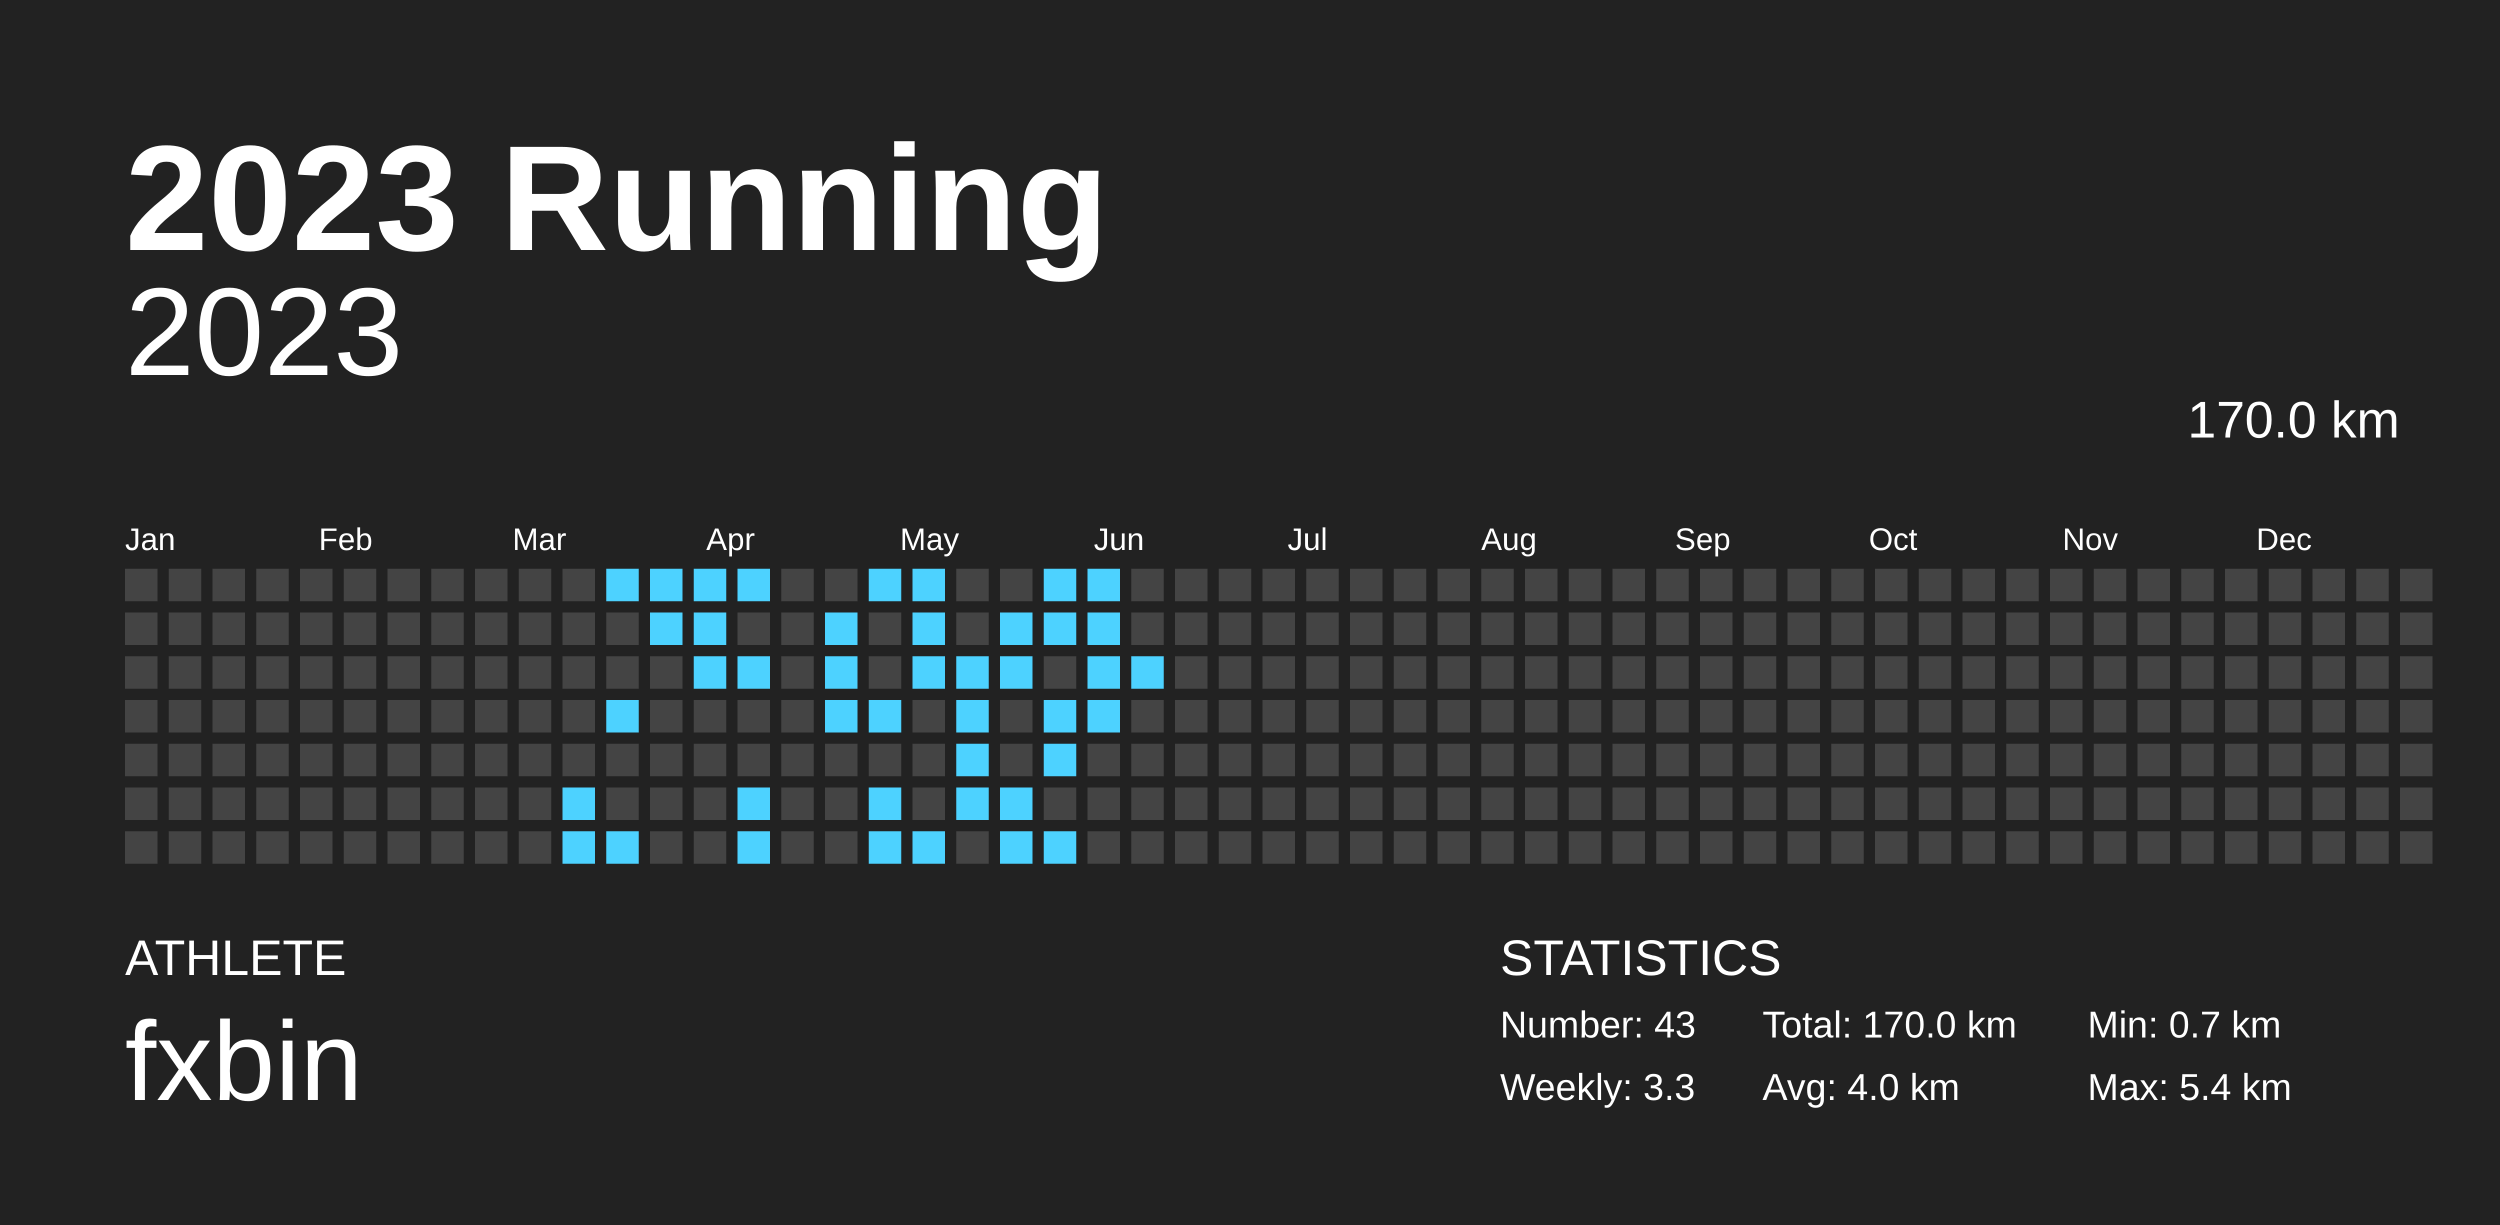
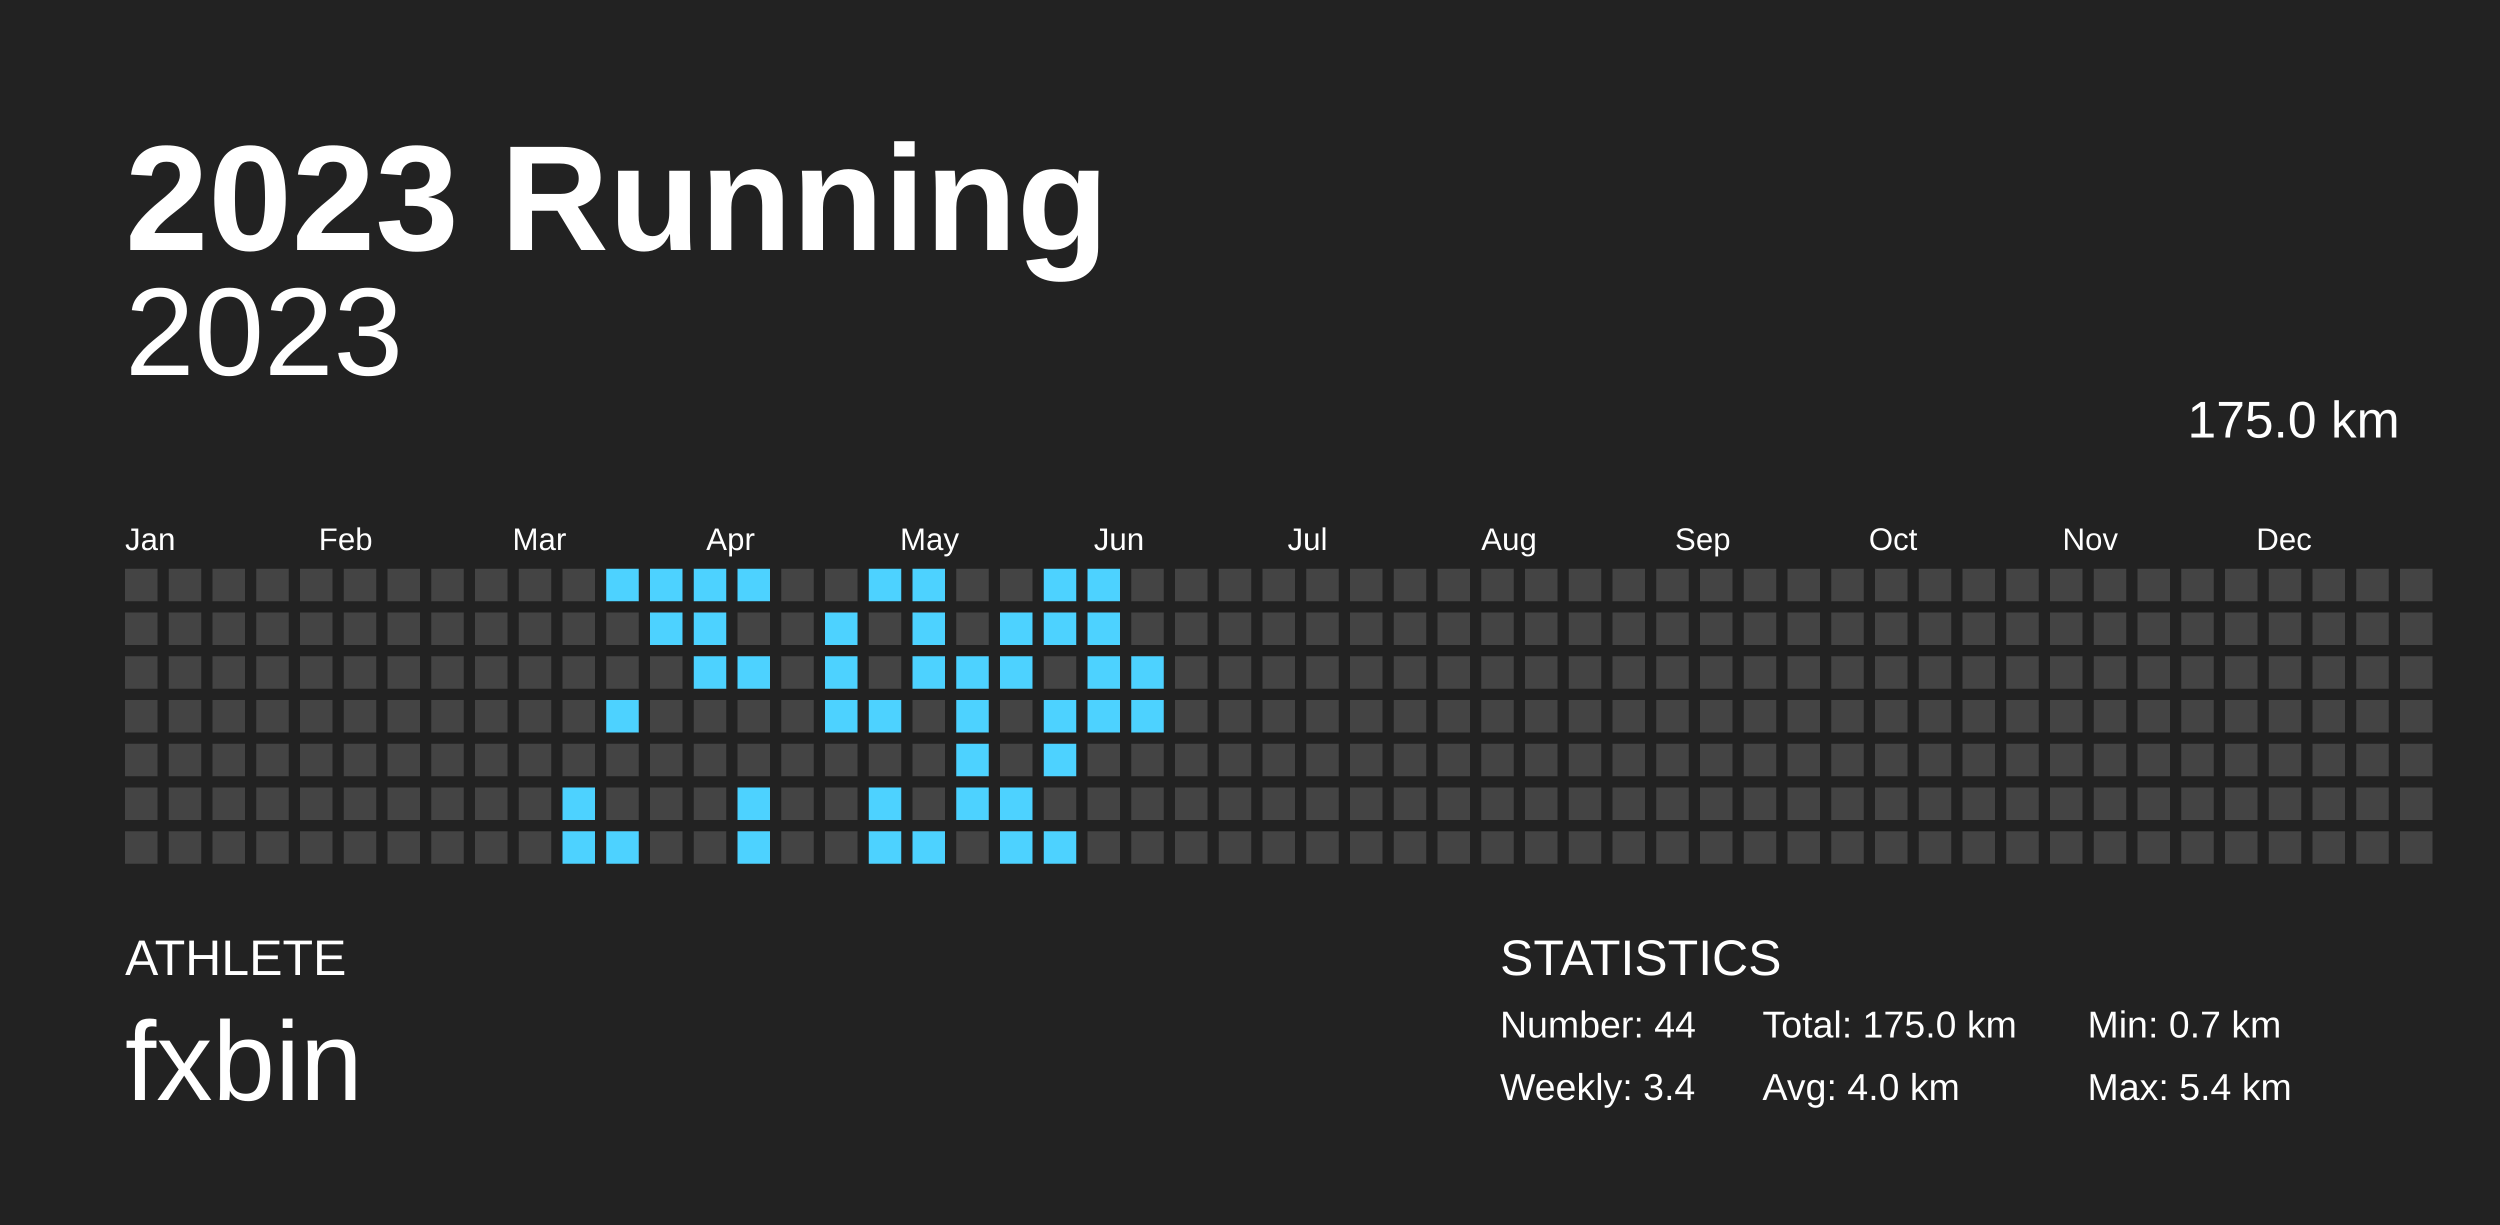
<svg xmlns="http://www.w3.org/2000/svg" baseProfile="full" height="98mm" version="1.1" viewBox="0,0,200,98" width="200mm">
  <defs />
  <rect fill="#222222" height="98" width="200" x="0" y="0" />
  <text fill="#FFFFFF" style="font-size:12px; font-family:Arial; font-weight:bold;" x="10" y="20">2023 Running</text>
  <text fill="#FFFFFF" style="font-size:4px; font-family:Arial" x="10" y="78">ATHLETE</text>
  <text fill="#FFFFFF" style="font-size:9px; font-family:Arial" x="10" y="88">fxbin</text>
  <text fill="#FFFFFF" style="font-size:4px; font-family:Arial" x="120" y="78">STATISTICS</text>
-   <text fill="#FFFFFF" style="font-size:3px; font-family:Arial" x="120" y="83">Number: 43</text>
-   <text fill="#FFFFFF" style="font-size:3px; font-family:Arial" x="120" y="88">Weekly: 3.3</text>
-   <text fill="#FFFFFF" style="font-size:3px; font-family:Arial" x="141" y="83">Total: 170.0 km</text>
+   <text fill="#FFFFFF" style="font-size:3px; font-family:Arial" x="120" y="83">Number: 44</text>
+   <text fill="#FFFFFF" style="font-size:3px; font-family:Arial" x="120" y="88">Weekly: 3.4</text>
+   <text fill="#FFFFFF" style="font-size:3px; font-family:Arial" x="141" y="83">Total: 175.0 km</text>
  <text fill="#FFFFFF" style="font-size:3px; font-family:Arial" x="141" y="88">Avg: 4.0 km</text>
  <text fill="#FFFFFF" style="font-size:3px; font-family:Arial" x="167" y="83">Min: 0.7 km</text>
  <text fill="#FFFFFF" style="font-size:3px; font-family:Arial" x="167" y="88">Max: 5.4 km</text>
  <text alignment-baseline="hanging" fill="#FFFFFF" style="font-size:10.0px; font-family:Arial;" x="10" y="30">2023</text>
-   <text alignment-baseline="hanging" fill="#FFFFFF" style="font-size:4.125px; font-family:Arial;" x="175" y="35">170.0 km</text>
+   <text alignment-baseline="hanging" fill="#FFFFFF" style="font-size:4.125px; font-family:Arial;" x="175" y="35">175.0 km</text>
  <text fill="#FFFFFF" style="font-size:2.5px; font-family:Arial" x="10.0" y="44">Jan</text>
  <text fill="#FFFFFF" style="font-size:2.5px; font-family:Arial" x="25.5" y="44">Feb</text>
  <text fill="#FFFFFF" style="font-size:2.5px; font-family:Arial" x="41.0" y="44">Mar</text>
  <text fill="#FFFFFF" style="font-size:2.5px; font-family:Arial" x="56.5" y="44">Apr</text>
  <text fill="#FFFFFF" style="font-size:2.5px; font-family:Arial" x="72.0" y="44">May</text>
  <text fill="#FFFFFF" style="font-size:2.5px; font-family:Arial" x="87.5" y="44">Jun</text>
  <text fill="#FFFFFF" style="font-size:2.5px; font-family:Arial" x="103.0" y="44">Jul</text>
  <text fill="#FFFFFF" style="font-size:2.5px; font-family:Arial" x="118.5" y="44">Aug</text>
  <text fill="#FFFFFF" style="font-size:2.5px; font-family:Arial" x="134.0" y="44">Sep</text>
  <text fill="#FFFFFF" style="font-size:2.5px; font-family:Arial" x="149.5" y="44">Oct</text>
  <text fill="#FFFFFF" style="font-size:2.5px; font-family:Arial" x="165.0" y="44">Nov</text>
  <text fill="#FFFFFF" style="font-size:2.5px; font-family:Arial" x="180.5" y="44">Dec</text>
  <rect fill="#444444" height="2.6" width="2.6" x="10.0" y="45.5" />
  <rect fill="#444444" height="2.6" width="2.6" x="10.0" y="49.0" />
  <rect fill="#444444" height="2.6" width="2.6" x="10.0" y="52.5" />
  <rect fill="#444444" height="2.6" width="2.6" x="10.0" y="56.0" />
  <rect fill="#444444" height="2.6" width="2.6" x="10.0" y="59.5" />
  <rect fill="#444444" height="2.6" width="2.6" x="10.0" y="63.0" />
  <rect fill="#444444" height="2.6" width="2.6" x="10.0" y="66.5" />
  <rect fill="#444444" height="2.6" width="2.6" x="13.5" y="45.5" />
  <rect fill="#444444" height="2.6" width="2.6" x="13.5" y="49.0" />
  <rect fill="#444444" height="2.6" width="2.6" x="13.5" y="52.5" />
  <rect fill="#444444" height="2.6" width="2.6" x="13.5" y="56.0" />
  <rect fill="#444444" height="2.6" width="2.6" x="13.5" y="59.5" />
  <rect fill="#444444" height="2.6" width="2.6" x="13.5" y="63.0" />
  <rect fill="#444444" height="2.6" width="2.6" x="13.5" y="66.5" />
  <rect fill="#444444" height="2.6" width="2.6" x="17.0" y="45.5" />
  <rect fill="#444444" height="2.6" width="2.6" x="17.0" y="49.0" />
  <rect fill="#444444" height="2.6" width="2.6" x="17.0" y="52.5" />
  <rect fill="#444444" height="2.6" width="2.6" x="17.0" y="56.0" />
  <rect fill="#444444" height="2.6" width="2.6" x="17.0" y="59.5" />
  <rect fill="#444444" height="2.6" width="2.6" x="17.0" y="63.0" />
  <rect fill="#444444" height="2.6" width="2.6" x="17.0" y="66.5" />
  <rect fill="#444444" height="2.6" width="2.6" x="20.5" y="45.5" />
  <rect fill="#444444" height="2.6" width="2.6" x="20.5" y="49.0" />
  <rect fill="#444444" height="2.6" width="2.6" x="20.5" y="52.5" />
  <rect fill="#444444" height="2.6" width="2.6" x="20.5" y="56.0" />
  <rect fill="#444444" height="2.6" width="2.6" x="20.5" y="59.5" />
  <rect fill="#444444" height="2.6" width="2.6" x="20.5" y="63.0" />
  <rect fill="#444444" height="2.6" width="2.6" x="20.5" y="66.5" />
  <rect fill="#444444" height="2.6" width="2.6" x="24.0" y="45.5" />
  <rect fill="#444444" height="2.6" width="2.6" x="24.0" y="49.0" />
  <rect fill="#444444" height="2.6" width="2.6" x="24.0" y="52.5" />
  <rect fill="#444444" height="2.6" width="2.6" x="24.0" y="56.0" />
  <rect fill="#444444" height="2.6" width="2.6" x="24.0" y="59.5" />
  <rect fill="#444444" height="2.6" width="2.6" x="24.0" y="63.0" />
  <rect fill="#444444" height="2.6" width="2.6" x="24.0" y="66.5" />
  <rect fill="#444444" height="2.6" width="2.6" x="27.5" y="45.5" />
  <rect fill="#444444" height="2.6" width="2.6" x="27.5" y="49.0" />
  <rect fill="#444444" height="2.6" width="2.6" x="27.5" y="52.5" />
  <rect fill="#444444" height="2.6" width="2.6" x="27.5" y="56.0" />
  <rect fill="#444444" height="2.6" width="2.6" x="27.5" y="59.5" />
  <rect fill="#444444" height="2.6" width="2.6" x="27.5" y="63.0" />
  <rect fill="#444444" height="2.6" width="2.6" x="27.5" y="66.5" />
  <rect fill="#444444" height="2.6" width="2.6" x="31.0" y="45.5" />
  <rect fill="#444444" height="2.6" width="2.6" x="31.0" y="49.0" />
  <rect fill="#444444" height="2.6" width="2.6" x="31.0" y="52.5" />
  <rect fill="#444444" height="2.6" width="2.6" x="31.0" y="56.0" />
  <rect fill="#444444" height="2.6" width="2.6" x="31.0" y="59.5" />
  <rect fill="#444444" height="2.6" width="2.6" x="31.0" y="63.0" />
  <rect fill="#444444" height="2.6" width="2.6" x="31.0" y="66.5" />
  <rect fill="#444444" height="2.6" width="2.6" x="34.5" y="45.5" />
  <rect fill="#444444" height="2.6" width="2.6" x="34.5" y="49.0" />
  <rect fill="#444444" height="2.6" width="2.6" x="34.5" y="52.5" />
  <rect fill="#444444" height="2.6" width="2.6" x="34.5" y="56.0" />
  <rect fill="#444444" height="2.6" width="2.6" x="34.5" y="59.5" />
  <rect fill="#444444" height="2.6" width="2.6" x="34.5" y="63.0" />
  <rect fill="#444444" height="2.6" width="2.6" x="34.5" y="66.5" />
  <rect fill="#444444" height="2.6" width="2.6" x="38.0" y="45.5" />
  <rect fill="#444444" height="2.6" width="2.6" x="38.0" y="49.0" />
  <rect fill="#444444" height="2.6" width="2.6" x="38.0" y="52.5" />
  <rect fill="#444444" height="2.6" width="2.6" x="38.0" y="56.0" />
  <rect fill="#444444" height="2.6" width="2.6" x="38.0" y="59.5" />
  <rect fill="#444444" height="2.6" width="2.6" x="38.0" y="63.0" />
  <rect fill="#444444" height="2.6" width="2.6" x="38.0" y="66.5" />
  <rect fill="#444444" height="2.6" width="2.6" x="41.5" y="45.5" />
  <rect fill="#444444" height="2.6" width="2.6" x="41.5" y="49.0" />
  <rect fill="#444444" height="2.6" width="2.6" x="41.5" y="52.5" />
  <rect fill="#444444" height="2.6" width="2.6" x="41.5" y="56.0" />
  <rect fill="#444444" height="2.6" width="2.6" x="41.5" y="59.5" />
  <rect fill="#444444" height="2.6" width="2.6" x="41.5" y="63.0" />
  <rect fill="#444444" height="2.6" width="2.6" x="41.5" y="66.5" />
  <rect fill="#444444" height="2.6" width="2.6" x="45.0" y="45.5" />
  <rect fill="#444444" height="2.6" width="2.6" x="45.0" y="49.0" />
  <rect fill="#444444" height="2.6" width="2.6" x="45.0" y="52.5" />
  <rect fill="#444444" height="2.6" width="2.6" x="45.0" y="56.0" />
  <rect fill="#444444" height="2.6" width="2.6" x="45.0" y="59.5" />
  <rect fill="#4dd2ff" height="2.6" width="2.6" x="45.0" y="63.0" />
  <rect fill="#4dd2ff" height="2.6" width="2.6" x="45.0" y="66.5" />
  <rect fill="#4dd2ff" height="2.6" width="2.6" x="48.5" y="45.5" />
  <rect fill="#444444" height="2.6" width="2.6" x="48.5" y="49.0" />
  <rect fill="#444444" height="2.6" width="2.6" x="48.5" y="52.5" />
  <rect fill="#4dd2ff" height="2.6" width="2.6" x="48.5" y="56.0" />
  <rect fill="#444444" height="2.6" width="2.6" x="48.5" y="59.5" />
  <rect fill="#444444" height="2.6" width="2.6" x="48.5" y="63.0" />
  <rect fill="#4dd2ff" height="2.6" width="2.6" x="48.5" y="66.5" />
  <rect fill="#4dd2ff" height="2.6" width="2.6" x="52.0" y="45.5" />
  <rect fill="#4dd2ff" height="2.6" width="2.6" x="52.0" y="49.0" />
  <rect fill="#444444" height="2.6" width="2.6" x="52.0" y="52.5" />
  <rect fill="#444444" height="2.6" width="2.6" x="52.0" y="56.0" />
  <rect fill="#444444" height="2.6" width="2.6" x="52.0" y="59.5" />
  <rect fill="#444444" height="2.6" width="2.6" x="52.0" y="63.0" />
  <rect fill="#444444" height="2.6" width="2.6" x="52.0" y="66.5" />
  <rect fill="#4dd2ff" height="2.6" width="2.6" x="55.5" y="45.5" />
  <rect fill="#4dd2ff" height="2.6" width="2.6" x="55.5" y="49.0" />
  <rect fill="#4dd2ff" height="2.6" width="2.6" x="55.5" y="52.5" />
  <rect fill="#444444" height="2.6" width="2.6" x="55.5" y="56.0" />
  <rect fill="#444444" height="2.6" width="2.6" x="55.5" y="59.5" />
  <rect fill="#444444" height="2.6" width="2.6" x="55.5" y="63.0" />
  <rect fill="#444444" height="2.6" width="2.6" x="55.5" y="66.5" />
  <rect fill="#4dd2ff" height="2.6" width="2.6" x="59.0" y="45.5" />
  <rect fill="#444444" height="2.6" width="2.6" x="59.0" y="49.0" />
  <rect fill="#4dd2ff" height="2.6" width="2.6" x="59.0" y="52.5" />
  <rect fill="#444444" height="2.6" width="2.6" x="59.0" y="56.0" />
  <rect fill="#444444" height="2.6" width="2.6" x="59.0" y="59.5" />
  <rect fill="#4dd2ff" height="2.6" width="2.6" x="59.0" y="63.0" />
  <rect fill="#4dd2ff" height="2.6" width="2.6" x="59.0" y="66.5" />
  <rect fill="#444444" height="2.6" width="2.6" x="62.5" y="45.5" />
  <rect fill="#444444" height="2.6" width="2.6" x="62.5" y="49.0" />
  <rect fill="#444444" height="2.6" width="2.6" x="62.5" y="52.5" />
  <rect fill="#444444" height="2.6" width="2.6" x="62.5" y="56.0" />
  <rect fill="#444444" height="2.6" width="2.6" x="62.5" y="59.5" />
  <rect fill="#444444" height="2.6" width="2.6" x="62.5" y="63.0" />
  <rect fill="#444444" height="2.6" width="2.6" x="62.5" y="66.5" />
  <rect fill="#444444" height="2.6" width="2.6" x="66.0" y="45.5" />
  <rect fill="#4dd2ff" height="2.6" width="2.6" x="66.0" y="49.0" />
  <rect fill="#4dd2ff" height="2.6" width="2.6" x="66.0" y="52.5" />
  <rect fill="#4dd2ff" height="2.6" width="2.6" x="66.0" y="56.0" />
  <rect fill="#444444" height="2.6" width="2.6" x="66.0" y="59.5" />
  <rect fill="#444444" height="2.6" width="2.6" x="66.0" y="63.0" />
  <rect fill="#444444" height="2.6" width="2.6" x="66.0" y="66.5" />
  <rect fill="#4dd2ff" height="2.6" width="2.6" x="69.5" y="45.5" />
  <rect fill="#444444" height="2.6" width="2.6" x="69.5" y="49.0" />
  <rect fill="#444444" height="2.6" width="2.6" x="69.5" y="52.5" />
  <rect fill="#4dd2ff" height="2.6" width="2.6" x="69.5" y="56.0" />
  <rect fill="#444444" height="2.6" width="2.6" x="69.5" y="59.5" />
  <rect fill="#4dd2ff" height="2.6" width="2.6" x="69.5" y="63.0" />
  <rect fill="#4dd2ff" height="2.6" width="2.6" x="69.5" y="66.5" />
  <rect fill="#4dd2ff" height="2.6" width="2.6" x="73.0" y="45.5" />
  <rect fill="#4dd2ff" height="2.6" width="2.6" x="73.0" y="49.0" />
  <rect fill="#4dd2ff" height="2.6" width="2.6" x="73.0" y="52.5" />
  <rect fill="#444444" height="2.6" width="2.6" x="73.0" y="56.0" />
  <rect fill="#444444" height="2.6" width="2.6" x="73.0" y="59.5" />
  <rect fill="#444444" height="2.6" width="2.6" x="73.0" y="63.0" />
  <rect fill="#4dd2ff" height="2.6" width="2.6" x="73.0" y="66.5" />
  <rect fill="#444444" height="2.6" width="2.6" x="76.5" y="45.5" />
  <rect fill="#444444" height="2.6" width="2.6" x="76.5" y="49.0" />
  <rect fill="#4dd2ff" height="2.6" width="2.6" x="76.5" y="52.5" />
  <rect fill="#4dd2ff" height="2.6" width="2.6" x="76.5" y="56.0" />
  <rect fill="#4dd2ff" height="2.6" width="2.6" x="76.5" y="59.5" />
  <rect fill="#4dd2ff" height="2.6" width="2.6" x="76.5" y="63.0" />
  <rect fill="#444444" height="2.6" width="2.6" x="76.5" y="66.5" />
  <rect fill="#444444" height="2.6" width="2.6" x="80.0" y="45.5" />
  <rect fill="#4dd2ff" height="2.6" width="2.6" x="80.0" y="49.0" />
  <rect fill="#4dd2ff" height="2.6" width="2.6" x="80.0" y="52.5" />
  <rect fill="#444444" height="2.6" width="2.6" x="80.0" y="56.0" />
  <rect fill="#444444" height="2.6" width="2.6" x="80.0" y="59.5" />
  <rect fill="#4dd2ff" height="2.6" width="2.6" x="80.0" y="63.0" />
  <rect fill="#4dd2ff" height="2.6" width="2.6" x="80.0" y="66.5" />
  <rect fill="#4dd2ff" height="2.6" width="2.6" x="83.5" y="45.5" />
  <rect fill="#4dd2ff" height="2.6" width="2.6" x="83.5" y="49.0" />
  <rect fill="#444444" height="2.6" width="2.6" x="83.5" y="52.5" />
  <rect fill="#4dd2ff" height="2.6" width="2.6" x="83.5" y="56.0" />
  <rect fill="#4dd2ff" height="2.6" width="2.6" x="83.5" y="59.5" />
  <rect fill="#444444" height="2.6" width="2.6" x="83.5" y="63.0" />
  <rect fill="#4dd2ff" height="2.6" width="2.6" x="83.5" y="66.5" />
  <rect fill="#4dd2ff" height="2.6" width="2.6" x="87.0" y="45.5" />
  <rect fill="#4dd2ff" height="2.6" width="2.6" x="87.0" y="49.0" />
  <rect fill="#4dd2ff" height="2.6" width="2.6" x="87.0" y="52.5" />
  <rect fill="#4dd2ff" height="2.6" width="2.6" x="87.0" y="56.0" />
  <rect fill="#444444" height="2.6" width="2.6" x="87.0" y="59.5" />
  <rect fill="#444444" height="2.6" width="2.6" x="87.0" y="63.0" />
  <rect fill="#444444" height="2.6" width="2.6" x="87.0" y="66.5" />
  <rect fill="#444444" height="2.6" width="2.6" x="90.5" y="45.5" />
  <rect fill="#444444" height="2.6" width="2.6" x="90.5" y="49.0" />
  <rect fill="#4dd2ff" height="2.6" width="2.6" x="90.5" y="52.5" />
-   <rect fill="#444444" height="2.6" width="2.6" x="90.5" y="56.0" />
+   <rect fill="#4dd2ff" height="2.6" width="2.6" x="90.5" y="56.0" />
  <rect fill="#444444" height="2.6" width="2.6" x="90.5" y="59.5" />
  <rect fill="#444444" height="2.6" width="2.6" x="90.5" y="63.0" />
  <rect fill="#444444" height="2.6" width="2.6" x="90.5" y="66.5" />
  <rect fill="#444444" height="2.6" width="2.6" x="94.0" y="45.5" />
  <rect fill="#444444" height="2.6" width="2.6" x="94.0" y="49.0" />
  <rect fill="#444444" height="2.6" width="2.6" x="94.0" y="52.5" />
  <rect fill="#444444" height="2.6" width="2.6" x="94.0" y="56.0" />
  <rect fill="#444444" height="2.6" width="2.6" x="94.0" y="59.5" />
  <rect fill="#444444" height="2.6" width="2.6" x="94.0" y="63.0" />
  <rect fill="#444444" height="2.6" width="2.6" x="94.0" y="66.5" />
  <rect fill="#444444" height="2.6" width="2.6" x="97.5" y="45.5" />
  <rect fill="#444444" height="2.6" width="2.6" x="97.5" y="49.0" />
  <rect fill="#444444" height="2.6" width="2.6" x="97.5" y="52.5" />
  <rect fill="#444444" height="2.6" width="2.6" x="97.5" y="56.0" />
  <rect fill="#444444" height="2.6" width="2.6" x="97.5" y="59.5" />
  <rect fill="#444444" height="2.6" width="2.6" x="97.5" y="63.0" />
  <rect fill="#444444" height="2.6" width="2.6" x="97.5" y="66.5" />
  <rect fill="#444444" height="2.6" width="2.6" x="101.0" y="45.5" />
  <rect fill="#444444" height="2.6" width="2.6" x="101.0" y="49.0" />
  <rect fill="#444444" height="2.6" width="2.6" x="101.0" y="52.5" />
  <rect fill="#444444" height="2.6" width="2.6" x="101.0" y="56.0" />
  <rect fill="#444444" height="2.6" width="2.6" x="101.0" y="59.5" />
  <rect fill="#444444" height="2.6" width="2.6" x="101.0" y="63.0" />
  <rect fill="#444444" height="2.6" width="2.6" x="101.0" y="66.5" />
  <rect fill="#444444" height="2.6" width="2.6" x="104.5" y="45.5" />
  <rect fill="#444444" height="2.6" width="2.6" x="104.5" y="49.0" />
  <rect fill="#444444" height="2.6" width="2.6" x="104.5" y="52.5" />
  <rect fill="#444444" height="2.6" width="2.6" x="104.5" y="56.0" />
  <rect fill="#444444" height="2.6" width="2.6" x="104.5" y="59.5" />
  <rect fill="#444444" height="2.6" width="2.6" x="104.5" y="63.0" />
  <rect fill="#444444" height="2.6" width="2.6" x="104.5" y="66.5" />
  <rect fill="#444444" height="2.6" width="2.6" x="108.0" y="45.5" />
  <rect fill="#444444" height="2.6" width="2.6" x="108.0" y="49.0" />
  <rect fill="#444444" height="2.6" width="2.6" x="108.0" y="52.5" />
  <rect fill="#444444" height="2.6" width="2.6" x="108.0" y="56.0" />
  <rect fill="#444444" height="2.6" width="2.6" x="108.0" y="59.5" />
  <rect fill="#444444" height="2.6" width="2.6" x="108.0" y="63.0" />
  <rect fill="#444444" height="2.6" width="2.6" x="108.0" y="66.5" />
  <rect fill="#444444" height="2.6" width="2.6" x="111.5" y="45.5" />
  <rect fill="#444444" height="2.6" width="2.6" x="111.5" y="49.0" />
  <rect fill="#444444" height="2.6" width="2.6" x="111.5" y="52.5" />
  <rect fill="#444444" height="2.6" width="2.6" x="111.5" y="56.0" />
  <rect fill="#444444" height="2.6" width="2.6" x="111.5" y="59.5" />
  <rect fill="#444444" height="2.6" width="2.6" x="111.5" y="63.0" />
  <rect fill="#444444" height="2.6" width="2.6" x="111.5" y="66.5" />
  <rect fill="#444444" height="2.6" width="2.6" x="115.0" y="45.5" />
  <rect fill="#444444" height="2.6" width="2.6" x="115.0" y="49.0" />
  <rect fill="#444444" height="2.6" width="2.6" x="115.0" y="52.5" />
  <rect fill="#444444" height="2.6" width="2.6" x="115.0" y="56.0" />
  <rect fill="#444444" height="2.6" width="2.6" x="115.0" y="59.5" />
  <rect fill="#444444" height="2.6" width="2.6" x="115.0" y="63.0" />
  <rect fill="#444444" height="2.6" width="2.6" x="115.0" y="66.5" />
  <rect fill="#444444" height="2.6" width="2.6" x="118.5" y="45.5" />
  <rect fill="#444444" height="2.6" width="2.6" x="118.5" y="49.0" />
  <rect fill="#444444" height="2.6" width="2.6" x="118.5" y="52.5" />
  <rect fill="#444444" height="2.6" width="2.6" x="118.5" y="56.0" />
  <rect fill="#444444" height="2.6" width="2.6" x="118.5" y="59.5" />
  <rect fill="#444444" height="2.6" width="2.6" x="118.5" y="63.0" />
  <rect fill="#444444" height="2.6" width="2.6" x="118.5" y="66.5" />
  <rect fill="#444444" height="2.6" width="2.6" x="122.0" y="45.5" />
  <rect fill="#444444" height="2.6" width="2.6" x="122.0" y="49.0" />
  <rect fill="#444444" height="2.6" width="2.6" x="122.0" y="52.5" />
  <rect fill="#444444" height="2.6" width="2.6" x="122.0" y="56.0" />
  <rect fill="#444444" height="2.6" width="2.6" x="122.0" y="59.5" />
  <rect fill="#444444" height="2.6" width="2.6" x="122.0" y="63.0" />
  <rect fill="#444444" height="2.6" width="2.6" x="122.0" y="66.5" />
  <rect fill="#444444" height="2.6" width="2.6" x="125.5" y="45.5" />
  <rect fill="#444444" height="2.6" width="2.6" x="125.5" y="49.0" />
  <rect fill="#444444" height="2.6" width="2.6" x="125.5" y="52.5" />
  <rect fill="#444444" height="2.6" width="2.6" x="125.5" y="56.0" />
  <rect fill="#444444" height="2.6" width="2.6" x="125.5" y="59.5" />
  <rect fill="#444444" height="2.6" width="2.6" x="125.5" y="63.0" />
  <rect fill="#444444" height="2.6" width="2.6" x="125.5" y="66.5" />
  <rect fill="#444444" height="2.6" width="2.6" x="129.0" y="45.5" />
  <rect fill="#444444" height="2.6" width="2.6" x="129.0" y="49.0" />
  <rect fill="#444444" height="2.6" width="2.6" x="129.0" y="52.5" />
  <rect fill="#444444" height="2.6" width="2.6" x="129.0" y="56.0" />
  <rect fill="#444444" height="2.6" width="2.6" x="129.0" y="59.5" />
  <rect fill="#444444" height="2.6" width="2.6" x="129.0" y="63.0" />
  <rect fill="#444444" height="2.6" width="2.6" x="129.0" y="66.5" />
  <rect fill="#444444" height="2.6" width="2.6" x="132.5" y="45.5" />
  <rect fill="#444444" height="2.6" width="2.6" x="132.5" y="49.0" />
  <rect fill="#444444" height="2.6" width="2.6" x="132.5" y="52.5" />
  <rect fill="#444444" height="2.6" width="2.6" x="132.5" y="56.0" />
  <rect fill="#444444" height="2.6" width="2.6" x="132.5" y="59.5" />
  <rect fill="#444444" height="2.6" width="2.6" x="132.5" y="63.0" />
  <rect fill="#444444" height="2.6" width="2.6" x="132.5" y="66.5" />
  <rect fill="#444444" height="2.6" width="2.6" x="136.0" y="45.5" />
  <rect fill="#444444" height="2.6" width="2.6" x="136.0" y="49.0" />
  <rect fill="#444444" height="2.6" width="2.6" x="136.0" y="52.5" />
  <rect fill="#444444" height="2.6" width="2.6" x="136.0" y="56.0" />
  <rect fill="#444444" height="2.6" width="2.6" x="136.0" y="59.5" />
  <rect fill="#444444" height="2.6" width="2.6" x="136.0" y="63.0" />
  <rect fill="#444444" height="2.6" width="2.6" x="136.0" y="66.5" />
  <rect fill="#444444" height="2.6" width="2.6" x="139.5" y="45.5" />
  <rect fill="#444444" height="2.6" width="2.6" x="139.5" y="49.0" />
  <rect fill="#444444" height="2.6" width="2.6" x="139.5" y="52.5" />
  <rect fill="#444444" height="2.6" width="2.6" x="139.5" y="56.0" />
  <rect fill="#444444" height="2.6" width="2.6" x="139.5" y="59.5" />
  <rect fill="#444444" height="2.6" width="2.6" x="139.5" y="63.0" />
  <rect fill="#444444" height="2.6" width="2.6" x="139.5" y="66.5" />
  <rect fill="#444444" height="2.6" width="2.6" x="143.0" y="45.5" />
  <rect fill="#444444" height="2.6" width="2.6" x="143.0" y="49.0" />
  <rect fill="#444444" height="2.6" width="2.6" x="143.0" y="52.5" />
  <rect fill="#444444" height="2.6" width="2.6" x="143.0" y="56.0" />
  <rect fill="#444444" height="2.6" width="2.6" x="143.0" y="59.5" />
  <rect fill="#444444" height="2.6" width="2.6" x="143.0" y="63.0" />
  <rect fill="#444444" height="2.6" width="2.6" x="143.0" y="66.5" />
  <rect fill="#444444" height="2.6" width="2.6" x="146.5" y="45.5" />
  <rect fill="#444444" height="2.6" width="2.6" x="146.5" y="49.0" />
  <rect fill="#444444" height="2.6" width="2.6" x="146.5" y="52.5" />
  <rect fill="#444444" height="2.6" width="2.6" x="146.5" y="56.0" />
  <rect fill="#444444" height="2.6" width="2.6" x="146.5" y="59.5" />
  <rect fill="#444444" height="2.6" width="2.6" x="146.5" y="63.0" />
  <rect fill="#444444" height="2.6" width="2.6" x="146.5" y="66.5" />
  <rect fill="#444444" height="2.6" width="2.6" x="150.0" y="45.5" />
  <rect fill="#444444" height="2.6" width="2.6" x="150.0" y="49.0" />
  <rect fill="#444444" height="2.6" width="2.6" x="150.0" y="52.5" />
  <rect fill="#444444" height="2.6" width="2.6" x="150.0" y="56.0" />
  <rect fill="#444444" height="2.6" width="2.6" x="150.0" y="59.5" />
  <rect fill="#444444" height="2.6" width="2.6" x="150.0" y="63.0" />
  <rect fill="#444444" height="2.6" width="2.6" x="150.0" y="66.5" />
  <rect fill="#444444" height="2.6" width="2.6" x="153.5" y="45.5" />
  <rect fill="#444444" height="2.6" width="2.6" x="153.5" y="49.0" />
  <rect fill="#444444" height="2.6" width="2.6" x="153.5" y="52.5" />
  <rect fill="#444444" height="2.6" width="2.6" x="153.5" y="56.0" />
  <rect fill="#444444" height="2.6" width="2.6" x="153.5" y="59.5" />
  <rect fill="#444444" height="2.6" width="2.6" x="153.5" y="63.0" />
  <rect fill="#444444" height="2.6" width="2.6" x="153.5" y="66.5" />
  <rect fill="#444444" height="2.6" width="2.6" x="157.0" y="45.5" />
  <rect fill="#444444" height="2.6" width="2.6" x="157.0" y="49.0" />
  <rect fill="#444444" height="2.6" width="2.6" x="157.0" y="52.5" />
  <rect fill="#444444" height="2.6" width="2.6" x="157.0" y="56.0" />
  <rect fill="#444444" height="2.6" width="2.6" x="157.0" y="59.5" />
  <rect fill="#444444" height="2.6" width="2.6" x="157.0" y="63.0" />
  <rect fill="#444444" height="2.6" width="2.6" x="157.0" y="66.5" />
  <rect fill="#444444" height="2.6" width="2.6" x="160.5" y="45.5" />
  <rect fill="#444444" height="2.6" width="2.6" x="160.5" y="49.0" />
  <rect fill="#444444" height="2.6" width="2.6" x="160.5" y="52.5" />
  <rect fill="#444444" height="2.6" width="2.6" x="160.5" y="56.0" />
  <rect fill="#444444" height="2.6" width="2.6" x="160.5" y="59.5" />
  <rect fill="#444444" height="2.6" width="2.6" x="160.5" y="63.0" />
  <rect fill="#444444" height="2.6" width="2.6" x="160.5" y="66.5" />
  <rect fill="#444444" height="2.6" width="2.6" x="164.0" y="45.5" />
  <rect fill="#444444" height="2.6" width="2.6" x="164.0" y="49.0" />
  <rect fill="#444444" height="2.6" width="2.6" x="164.0" y="52.5" />
  <rect fill="#444444" height="2.6" width="2.6" x="164.0" y="56.0" />
  <rect fill="#444444" height="2.6" width="2.6" x="164.0" y="59.5" />
  <rect fill="#444444" height="2.6" width="2.6" x="164.0" y="63.0" />
  <rect fill="#444444" height="2.6" width="2.6" x="164.0" y="66.5" />
  <rect fill="#444444" height="2.6" width="2.6" x="167.5" y="45.5" />
  <rect fill="#444444" height="2.6" width="2.6" x="167.5" y="49.0" />
  <rect fill="#444444" height="2.6" width="2.6" x="167.5" y="52.5" />
  <rect fill="#444444" height="2.6" width="2.6" x="167.5" y="56.0" />
  <rect fill="#444444" height="2.6" width="2.6" x="167.5" y="59.5" />
  <rect fill="#444444" height="2.6" width="2.6" x="167.5" y="63.0" />
  <rect fill="#444444" height="2.6" width="2.6" x="167.5" y="66.5" />
  <rect fill="#444444" height="2.6" width="2.6" x="171.0" y="45.5" />
  <rect fill="#444444" height="2.6" width="2.6" x="171.0" y="49.0" />
  <rect fill="#444444" height="2.6" width="2.6" x="171.0" y="52.5" />
  <rect fill="#444444" height="2.6" width="2.6" x="171.0" y="56.0" />
  <rect fill="#444444" height="2.6" width="2.6" x="171.0" y="59.5" />
  <rect fill="#444444" height="2.6" width="2.6" x="171.0" y="63.0" />
  <rect fill="#444444" height="2.6" width="2.6" x="171.0" y="66.5" />
  <rect fill="#444444" height="2.6" width="2.6" x="174.5" y="45.5" />
  <rect fill="#444444" height="2.6" width="2.6" x="174.5" y="49.0" />
  <rect fill="#444444" height="2.6" width="2.6" x="174.5" y="52.5" />
  <rect fill="#444444" height="2.6" width="2.6" x="174.5" y="56.0" />
  <rect fill="#444444" height="2.6" width="2.6" x="174.5" y="59.5" />
  <rect fill="#444444" height="2.6" width="2.6" x="174.5" y="63.0" />
  <rect fill="#444444" height="2.6" width="2.6" x="174.5" y="66.5" />
  <rect fill="#444444" height="2.6" width="2.6" x="178.0" y="45.5" />
  <rect fill="#444444" height="2.6" width="2.6" x="178.0" y="49.0" />
  <rect fill="#444444" height="2.6" width="2.6" x="178.0" y="52.5" />
  <rect fill="#444444" height="2.6" width="2.6" x="178.0" y="56.0" />
  <rect fill="#444444" height="2.6" width="2.6" x="178.0" y="59.5" />
  <rect fill="#444444" height="2.6" width="2.6" x="178.0" y="63.0" />
  <rect fill="#444444" height="2.6" width="2.6" x="178.0" y="66.5" />
  <rect fill="#444444" height="2.6" width="2.6" x="181.5" y="45.5" />
  <rect fill="#444444" height="2.6" width="2.6" x="181.5" y="49.0" />
  <rect fill="#444444" height="2.6" width="2.6" x="181.5" y="52.5" />
  <rect fill="#444444" height="2.6" width="2.6" x="181.5" y="56.0" />
  <rect fill="#444444" height="2.6" width="2.6" x="181.5" y="59.5" />
  <rect fill="#444444" height="2.6" width="2.6" x="181.5" y="63.0" />
  <rect fill="#444444" height="2.6" width="2.6" x="181.5" y="66.5" />
  <rect fill="#444444" height="2.6" width="2.6" x="185.0" y="45.5" />
  <rect fill="#444444" height="2.6" width="2.6" x="185.0" y="49.0" />
  <rect fill="#444444" height="2.6" width="2.6" x="185.0" y="52.5" />
  <rect fill="#444444" height="2.6" width="2.6" x="185.0" y="56.0" />
  <rect fill="#444444" height="2.6" width="2.6" x="185.0" y="59.5" />
  <rect fill="#444444" height="2.6" width="2.6" x="185.0" y="63.0" />
  <rect fill="#444444" height="2.6" width="2.6" x="185.0" y="66.5" />
  <rect fill="#444444" height="2.6" width="2.6" x="188.5" y="45.5" />
  <rect fill="#444444" height="2.6" width="2.6" x="188.5" y="49.0" />
  <rect fill="#444444" height="2.6" width="2.6" x="188.5" y="52.5" />
  <rect fill="#444444" height="2.6" width="2.6" x="188.5" y="56.0" />
  <rect fill="#444444" height="2.6" width="2.6" x="188.5" y="59.5" />
  <rect fill="#444444" height="2.6" width="2.6" x="188.5" y="63.0" />
  <rect fill="#444444" height="2.6" width="2.6" x="188.5" y="66.5" />
  <rect fill="#444444" height="2.6" width="2.6" x="192.0" y="45.5" />
  <rect fill="#444444" height="2.6" width="2.6" x="192.0" y="49.0" />
  <rect fill="#444444" height="2.6" width="2.6" x="192.0" y="52.5" />
  <rect fill="#444444" height="2.6" width="2.6" x="192.0" y="56.0" />
  <rect fill="#444444" height="2.6" width="2.6" x="192.0" y="59.5" />
  <rect fill="#444444" height="2.6" width="2.6" x="192.0" y="63.0" />
  <rect fill="#444444" height="2.6" width="2.6" x="192.0" y="66.5" />
</svg>
